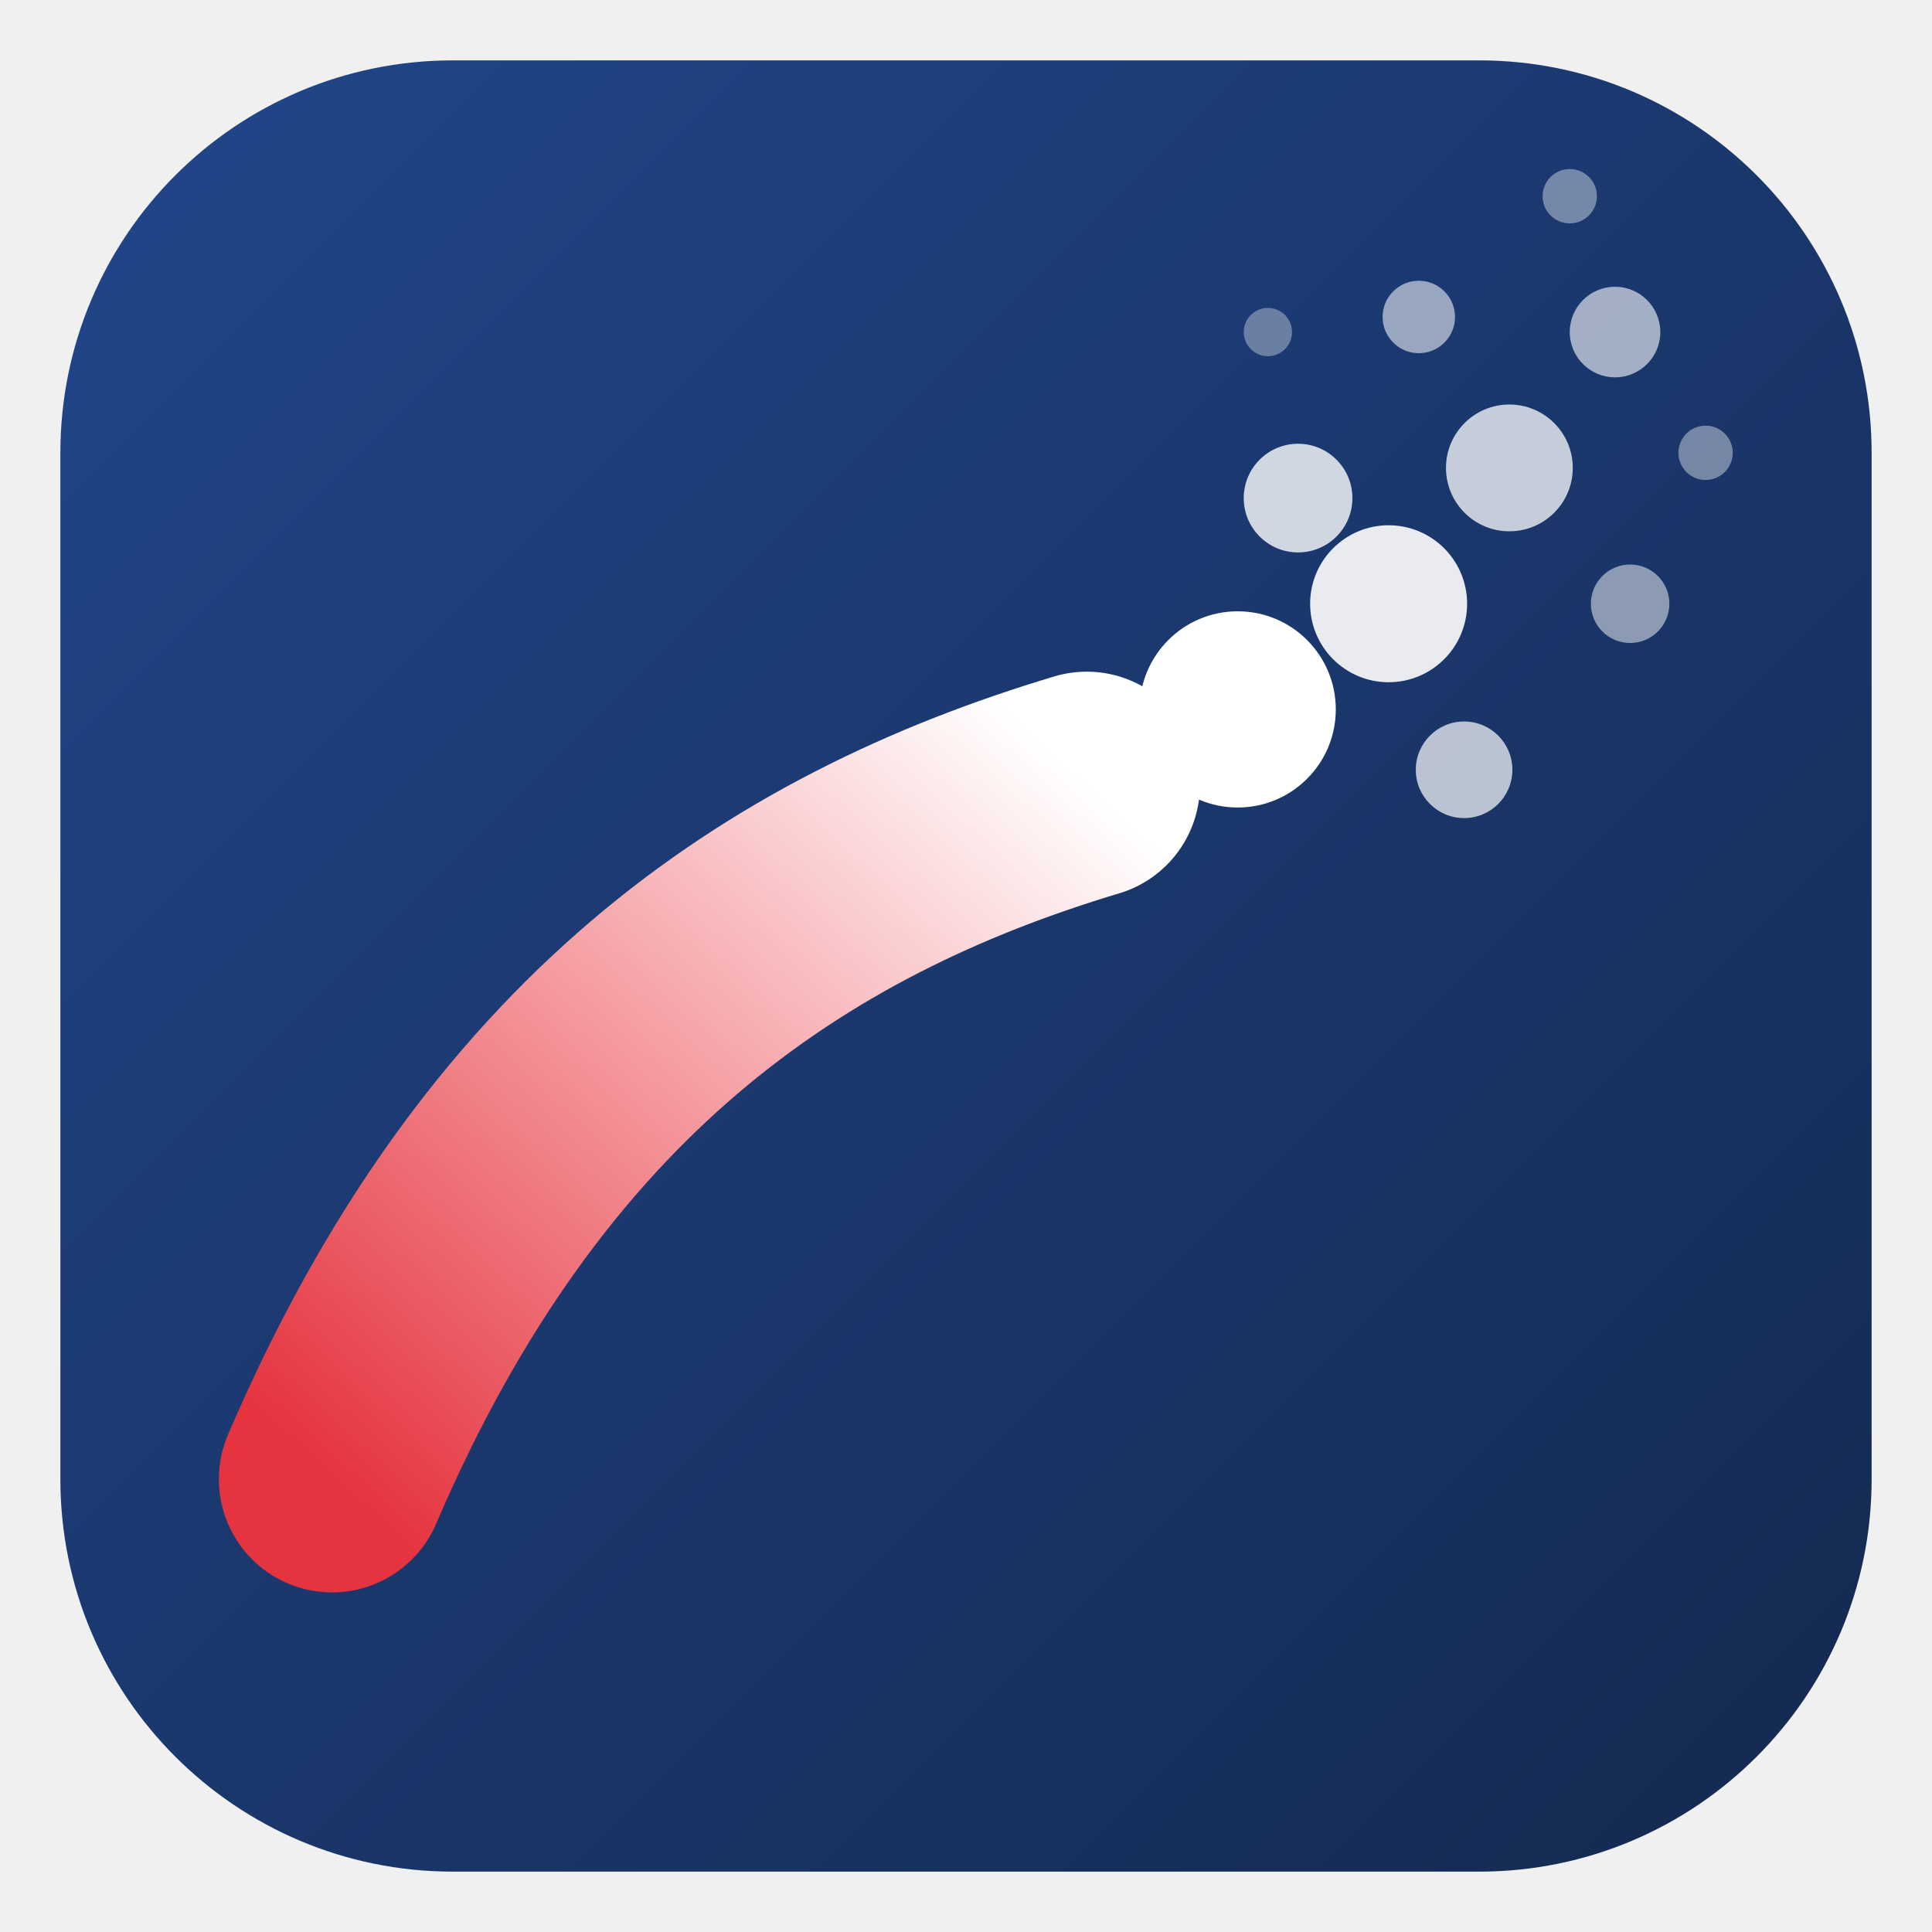
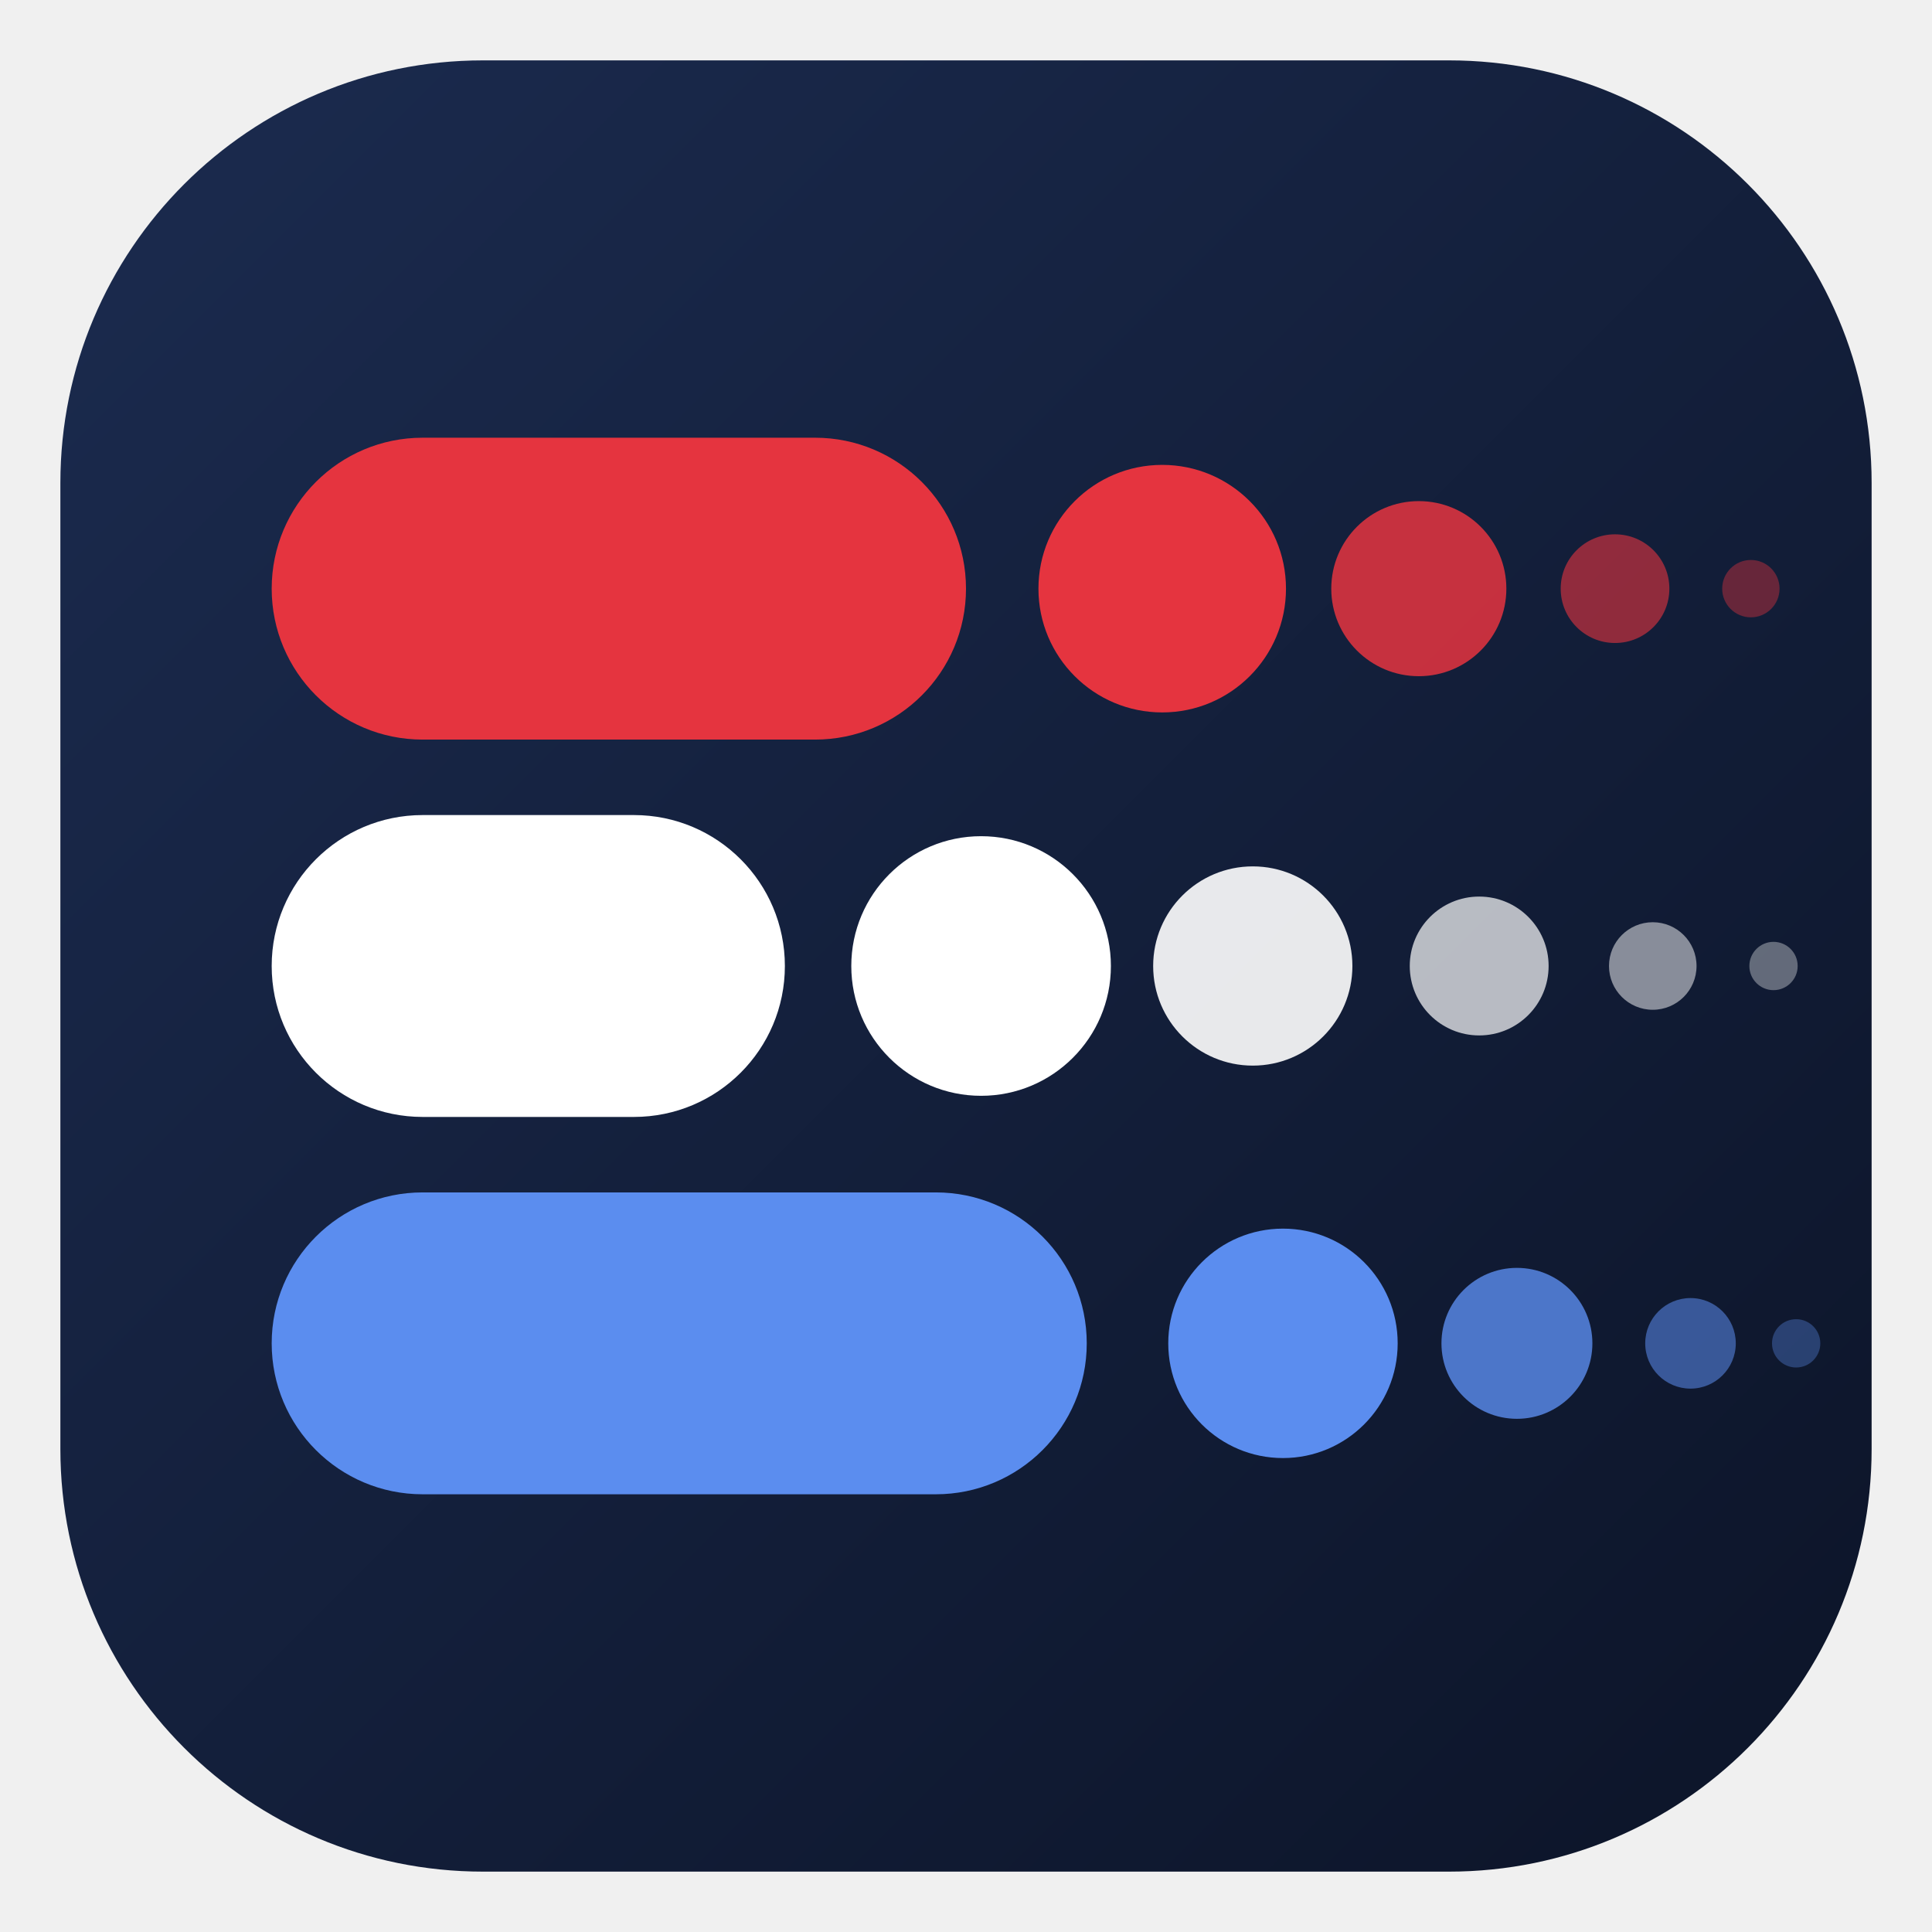
<svg xmlns="http://www.w3.org/2000/svg" width="128" height="128" viewBox="0 0 128 128">
  <defs>
    <linearGradient id="bg" x1="0" y1="0" x2="1" y2="1">
-       <stop offset="0" stop-color="#21468b" />
-       <stop offset="1" stop-color="#14294f" />
-     </linearGradient>
-     <linearGradient id="stroke" x1="0" y1="1" x2="1" y2="0">
-       <stop offset="0" stop-color="#e5343f" />
-       <stop offset="0.55" stop-color="#f6a3a8" />
-       <stop offset="1" stop-color="#ffffff" />
+       <stop offset="0" stop-color="#1b2b4f" />
+       <stop offset="1" stop-color="#0c1428" />
    </linearGradient>
  </defs>
-   <rect x="4" y="4" width="120" height="120" rx="26" fill="url(#bg)" />
-   <path d="M22 98 C 34 70, 52 58, 72 52" fill="none" stroke="url(#stroke)" stroke-width="15" stroke-linecap="round" />
+   <rect x="4" y="4" width="120" height="120" rx="28" fill="url(#bg)" />
+   <g fill="#e5343f">
+     <rect x="18" y="29" width="46" height="20" rx="10" />
+     <circle cx="77" cy="39" r="8.2" />
+     <circle cx="94" cy="39" r="5.8" opacity="0.85" />
+     <circle cx="107" cy="39" r="3.6" opacity="0.6" />
+     <circle cx="116" cy="39" r="1.9" opacity="0.4" />
+   </g>
  <g fill="#ffffff">
-     <circle cx="82" cy="47" r="6.5" />
-     <circle cx="92" cy="40" r="5.2" opacity="0.9" />
-     <circle cx="86" cy="33" r="3.6" opacity="0.8" />
-     <circle cx="100" cy="31" r="4.2" opacity="0.75" />
-     <circle cx="97" cy="51" r="3.2" opacity="0.7" />
-     <circle cx="107" cy="22" r="3" opacity="0.6" />
-     <circle cx="94" cy="21" r="2.4" opacity="0.55" />
-     <circle cx="108" cy="40" r="2.6" opacity="0.5" />
-     <circle cx="104" cy="13" r="1.8" opacity="0.4" />
-     <circle cx="113" cy="30" r="1.8" opacity="0.4" />
-     <circle cx="84" cy="22" r="1.6" opacity="0.35" />
+     <rect x="18" y="54" width="34" height="20" rx="10" />
+     <circle cx="65" cy="64" r="8.6" />
+     <circle cx="83" cy="64" r="6.6" opacity="0.9" />
+     <circle cx="98" cy="64" r="4.6" opacity="0.7" />
+     <circle cx="109.5" cy="64" r="2.9" opacity="0.5" />
+     <circle cx="117.5" cy="64" r="1.6" opacity="0.35" />
+   </g>
+   <g fill="#5b8def">
+     <rect x="18" y="79" width="54" height="20" rx="10" />
+     <circle cx="85" cy="89" r="7.6" />
+     <circle cx="100.5" cy="89" r="5" opacity="0.8" />
+     <circle cx="112" cy="89" r="3" opacity="0.55" />
+     <circle cx="119" cy="89" r="1.6" opacity="0.35" />
  </g>
</svg>
